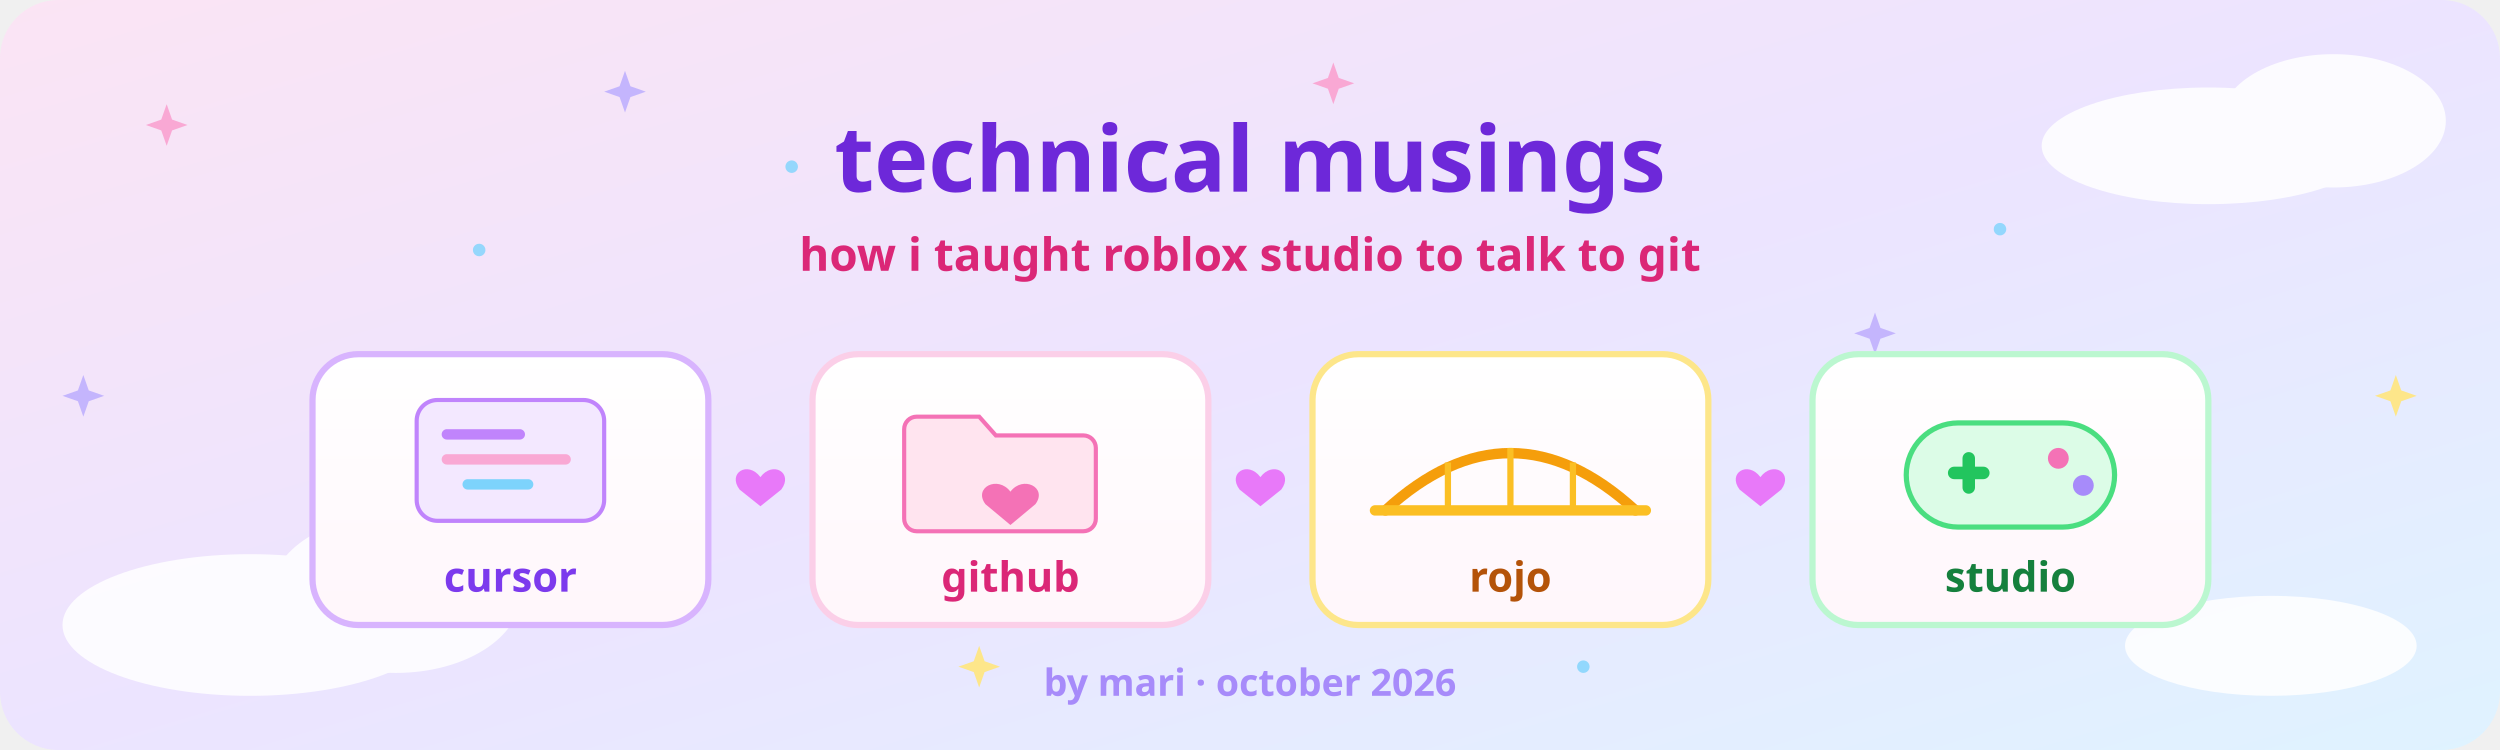
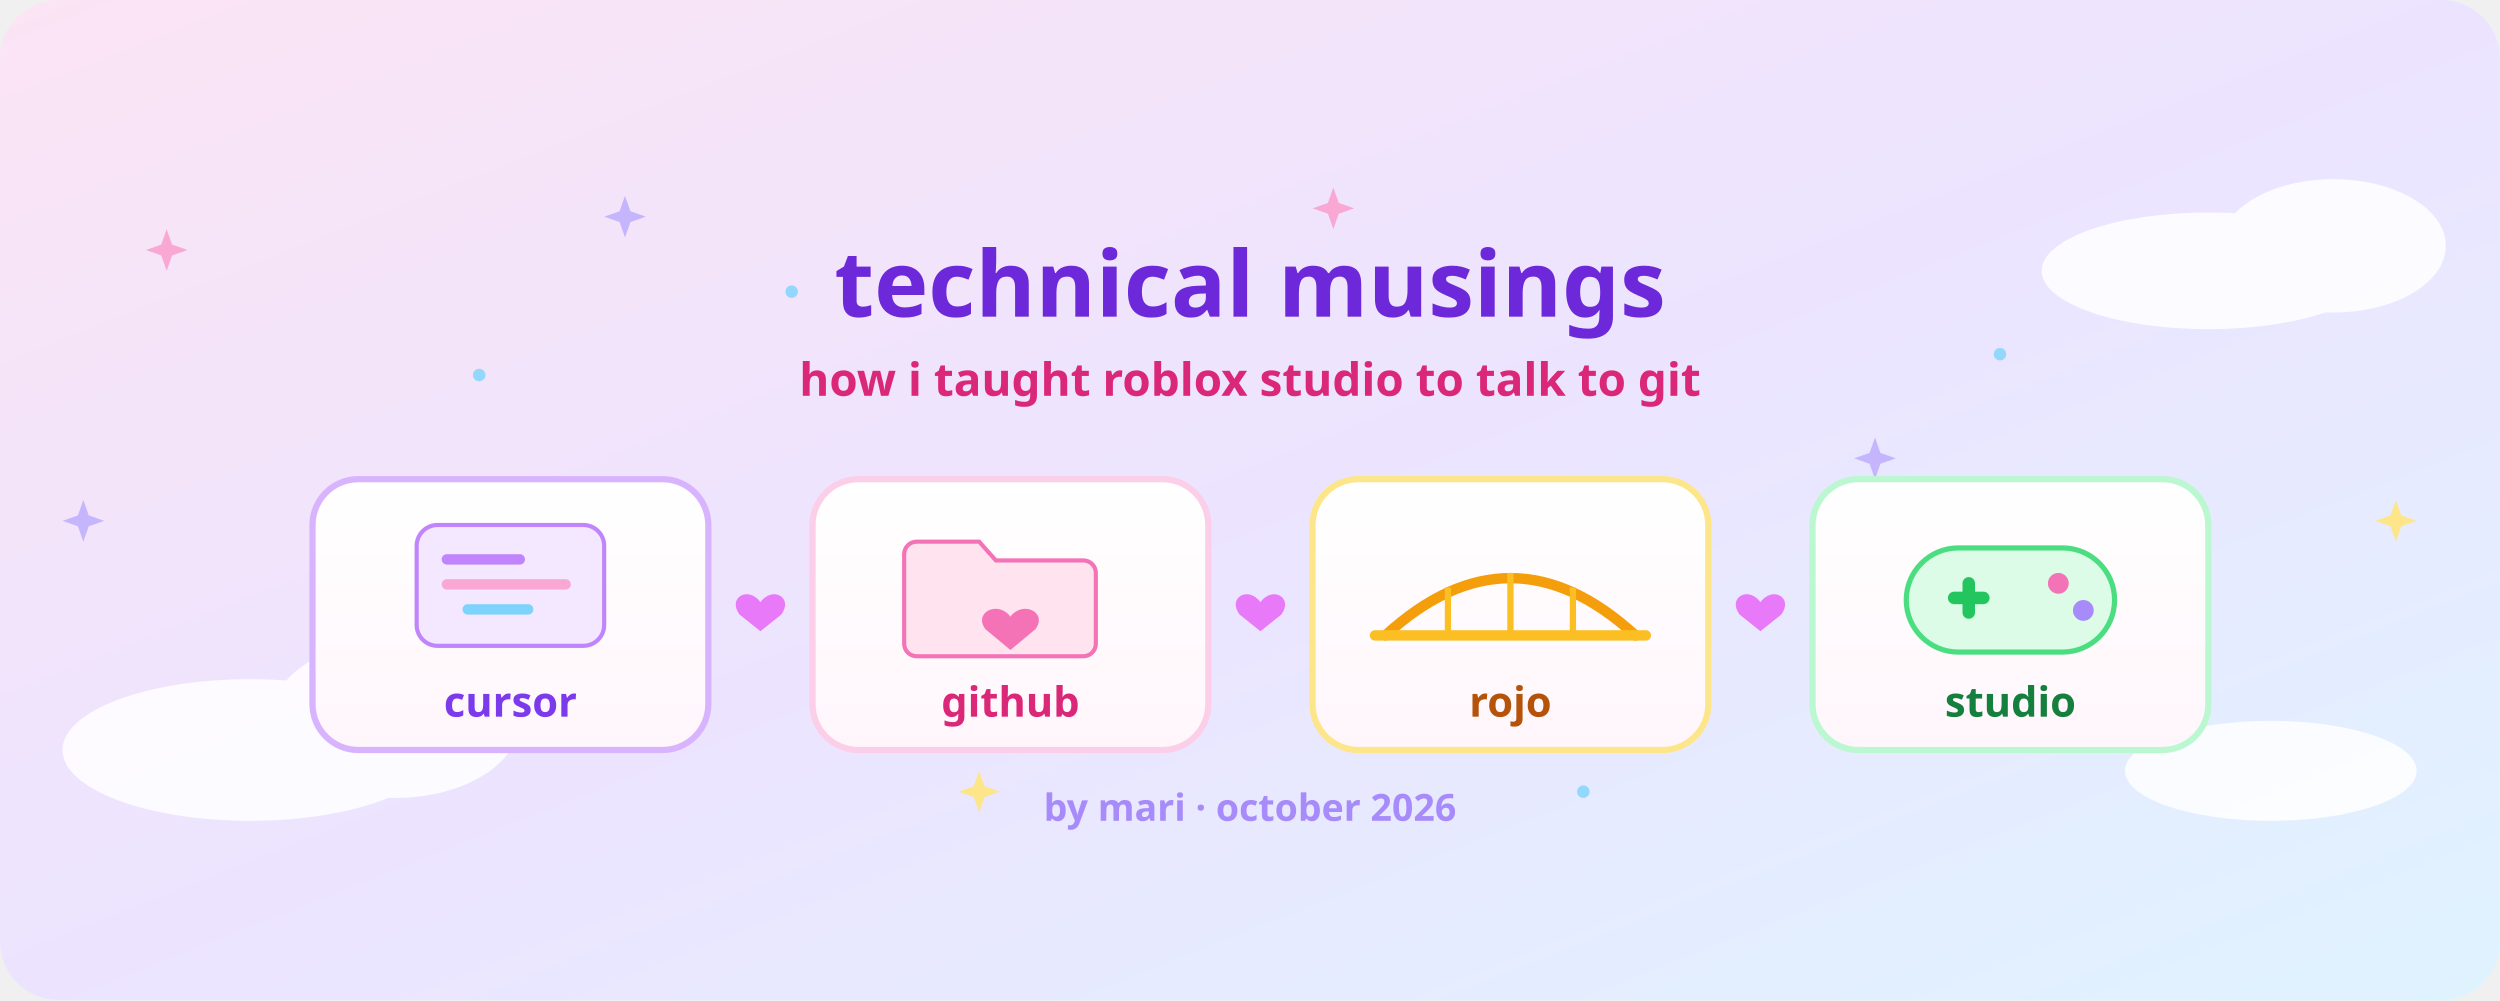
- <svg xmlns="http://www.w3.org/2000/svg" viewBox="0 0 1200 360" width="1200" height="360" role="img" aria-label="cursor, rojo and github sync banner">
+ <svg xmlns="http://www.w3.org/2000/svg" viewBox="0 -60 1200 480" width="1200" height="480" role="img" aria-label="cursor, rojo and github sync banner">
  <defs>
    <linearGradient id="sky" x1="0" y1="0" x2="1" y2="1">
      <stop offset="0" stop-color="#fbe4f4" />
      <stop offset="0.5" stop-color="#ece4ff" />
      <stop offset="1" stop-color="#dff3ff" />
    </linearGradient>
    <linearGradient id="card" x1="0" y1="0" x2="0" y2="1">
      <stop offset="0" stop-color="#ffffff" />
      <stop offset="1" stop-color="#fff6fb" />
    </linearGradient>
    <g id="star">
      <path d="M0,-10 L2.6,-2.6 L10,0 L2.6,2.6 L0,10 L-2.6,2.6 L-10,0 L-2.6,-2.6 Z" />
    </g>
    <g id="sparkle">
      <circle r="3" />
    </g>
  </defs>
-   <rect width="1200" height="360" rx="28" fill="url(#sky)" />
+   <rect y="-60" width="1200" height="480" rx="28" fill="url(#sky)" />
  <g fill="#ffffff" opacity="0.85">
    <ellipse cx="120" cy="300" rx="90" ry="34" />
    <ellipse cx="190" cy="285" rx="60" ry="38" />
    <ellipse cx="1060" cy="70" rx="80" ry="28" />
    <ellipse cx="1120" cy="58" rx="54" ry="32" />
    <ellipse cx="1090" cy="310" rx="70" ry="24" />
  </g>
  <g fill="#f9a8d4">
    <use href="#star" x="80" y="60" transform="scale(1)" />
    <use href="#star" x="1000" y="250" />
    <use href="#star" x="640" y="40" />
  </g>
  <g fill="#c4b5fd">
    <use href="#star" x="300" y="44" />
    <use href="#star" x="900" y="160" />
    <use href="#star" x="40" y="190" />
  </g>
  <g fill="#fde68a">
    <use href="#star" x="1150" y="190" />
    <use href="#star" x="470" y="320" />
  </g>
  <g fill="#7dd3fc" opacity="0.8">
    <use href="#sparkle" x="230" y="120" />
    <use href="#sparkle" x="960" y="110" />
    <use href="#sparkle" x="760" y="320" />
    <use href="#sparkle" x="380" y="80" />
  </g>
  <text x="600" y="92" text-anchor="middle" font-family="'Nunito','Quicksand','Arial Rounded MT Bold',system-ui,sans-serif" font-size="44" font-weight="800" fill="#6d28d9">technical musings</text>
  <text x="600" y="130" text-anchor="middle" font-family="'Nunito','Quicksand',system-ui,sans-serif" font-size="22" font-weight="600" fill="#db2777">how i taught roblox studio to talk to git</text>
  <g font-family="'Nunito','Quicksand',system-ui,sans-serif" text-anchor="middle">
    <rect x="150" y="170" width="190" height="130" rx="22" fill="url(#card)" stroke="#d8b4fe" stroke-width="3" />
    <rect x="200" y="192" width="90" height="58" rx="10" fill="#f3e8ff" stroke="#c084fc" stroke-width="2" />
    <rect x="212" y="206" width="40" height="5" rx="2.5" fill="#c084fc" />
    <rect x="212" y="218" width="62" height="5" rx="2.5" fill="#f9a8d4" />
    <rect x="222" y="230" width="34" height="5" rx="2.5" fill="#7dd3fc" />
    <text x="245" y="284" font-size="20" font-weight="800" fill="#7c3aed">cursor</text>
    <rect x="390" y="170" width="190" height="130" rx="22" fill="url(#card)" stroke="#fbcfe8" stroke-width="3" />
    <path d="M440 200 h30 l8 9 h42 a6 6 0 0 1 6 6 v34 a6 6 0 0 1 -6 6 h-80 a6 6 0 0 1 -6 -6 v-43 a6 6 0 0 1 6 -6 z" fill="#ffe4ef" stroke="#f472b6" stroke-width="2" />
    <path d="M485 236 c-6 -8 -18 -2 -12 6 l12 10 l12 -10 c6 -8 -6 -14 -12 -6 z" fill="#f472b6" />
    <text x="485" y="284" font-size="20" font-weight="800" fill="#db2777">github</text>
    <rect x="630" y="170" width="190" height="130" rx="22" fill="url(#card)" stroke="#fde68a" stroke-width="3" />
    <path d="M665 245 q60 -55 120 0" fill="none" stroke="#f59e0b" stroke-width="5" stroke-linecap="round" />
    <line x1="660" y1="245" x2="790" y2="245" stroke="#fbbf24" stroke-width="5" stroke-linecap="round" />
    <line x1="695" y1="245" x2="695" y2="222" stroke="#fbbf24" stroke-width="3" />
    <line x1="725" y1="245" x2="725" y2="215" stroke="#fbbf24" stroke-width="3" />
    <line x1="755" y1="245" x2="755" y2="222" stroke="#fbbf24" stroke-width="3" />
    <text x="725" y="284" font-size="20" font-weight="800" fill="#b45309">rojo</text>
    <rect x="870" y="170" width="190" height="130" rx="22" fill="url(#card)" stroke="#bbf7d0" stroke-width="3" />
    <rect x="915" y="203" width="100" height="50" rx="25" fill="#dcfce7" stroke="#4ade80" stroke-width="2.5" />
    <rect x="935" y="224" width="20" height="6" rx="3" fill="#22c55e" />
    <rect x="942" y="217" width="6" height="20" rx="3" fill="#22c55e" />
    <circle cx="988" cy="220" r="5" fill="#f472b6" />
    <circle cx="1000" cy="233" r="5" fill="#a78bfa" />
    <text x="965" y="284" font-size="20" font-weight="800" fill="#15803d">studio</text>
  </g>
  <g fill="#e879f9">
    <path d="M352 235 c6 -8 16 -2 10 6 l-10 8 l-10 -8 c-6 -8 4 -14 10 -6 z" transform="translate(13 -6)" />
    <path d="M592 235 c6 -8 16 -2 10 6 l-10 8 l-10 -8 c-6 -8 4 -14 10 -6 z" transform="translate(13 -6)" />
    <path d="M832 235 c6 -8 16 -2 10 6 l-10 8 l-10 -8 c-6 -8 4 -14 10 -6 z" transform="translate(13 -6)" />
  </g>
  <g transform="translate(600 334)">
    <text text-anchor="middle" font-family="'Nunito',system-ui,sans-serif" font-size="18" font-weight="700" fill="#a78bfa">by mari · october 2026</text>
  </g>
</svg>
